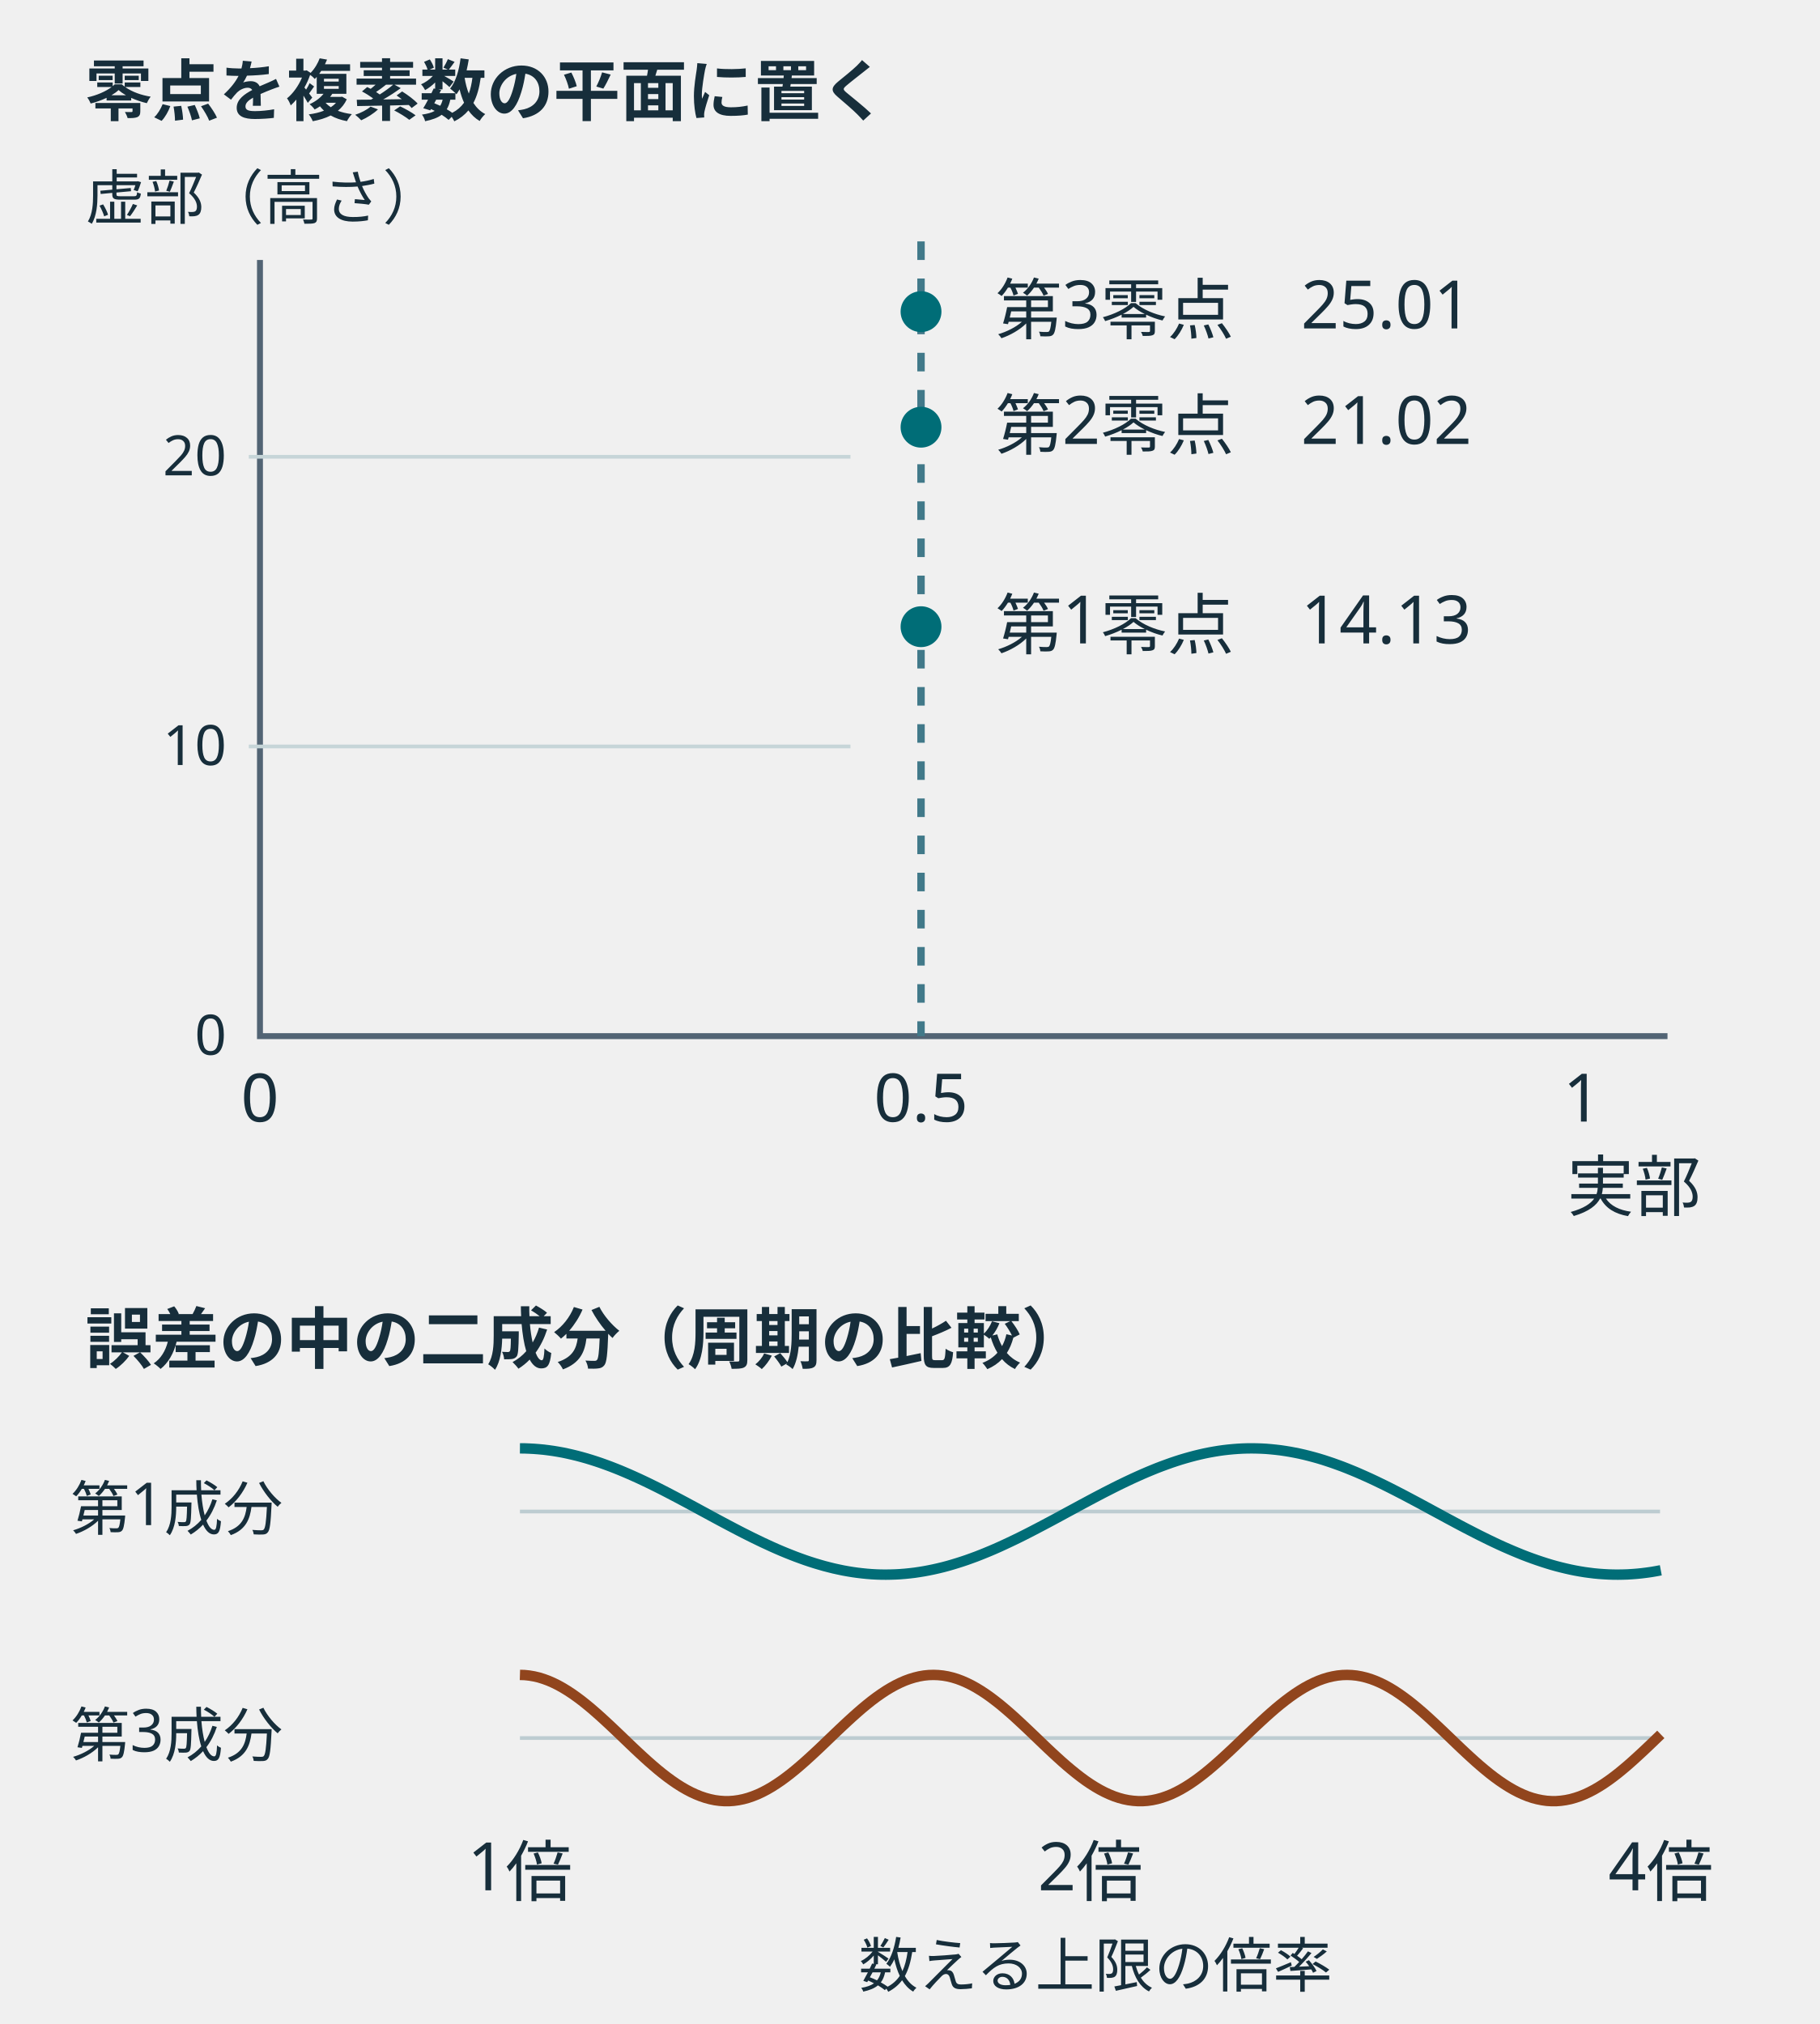
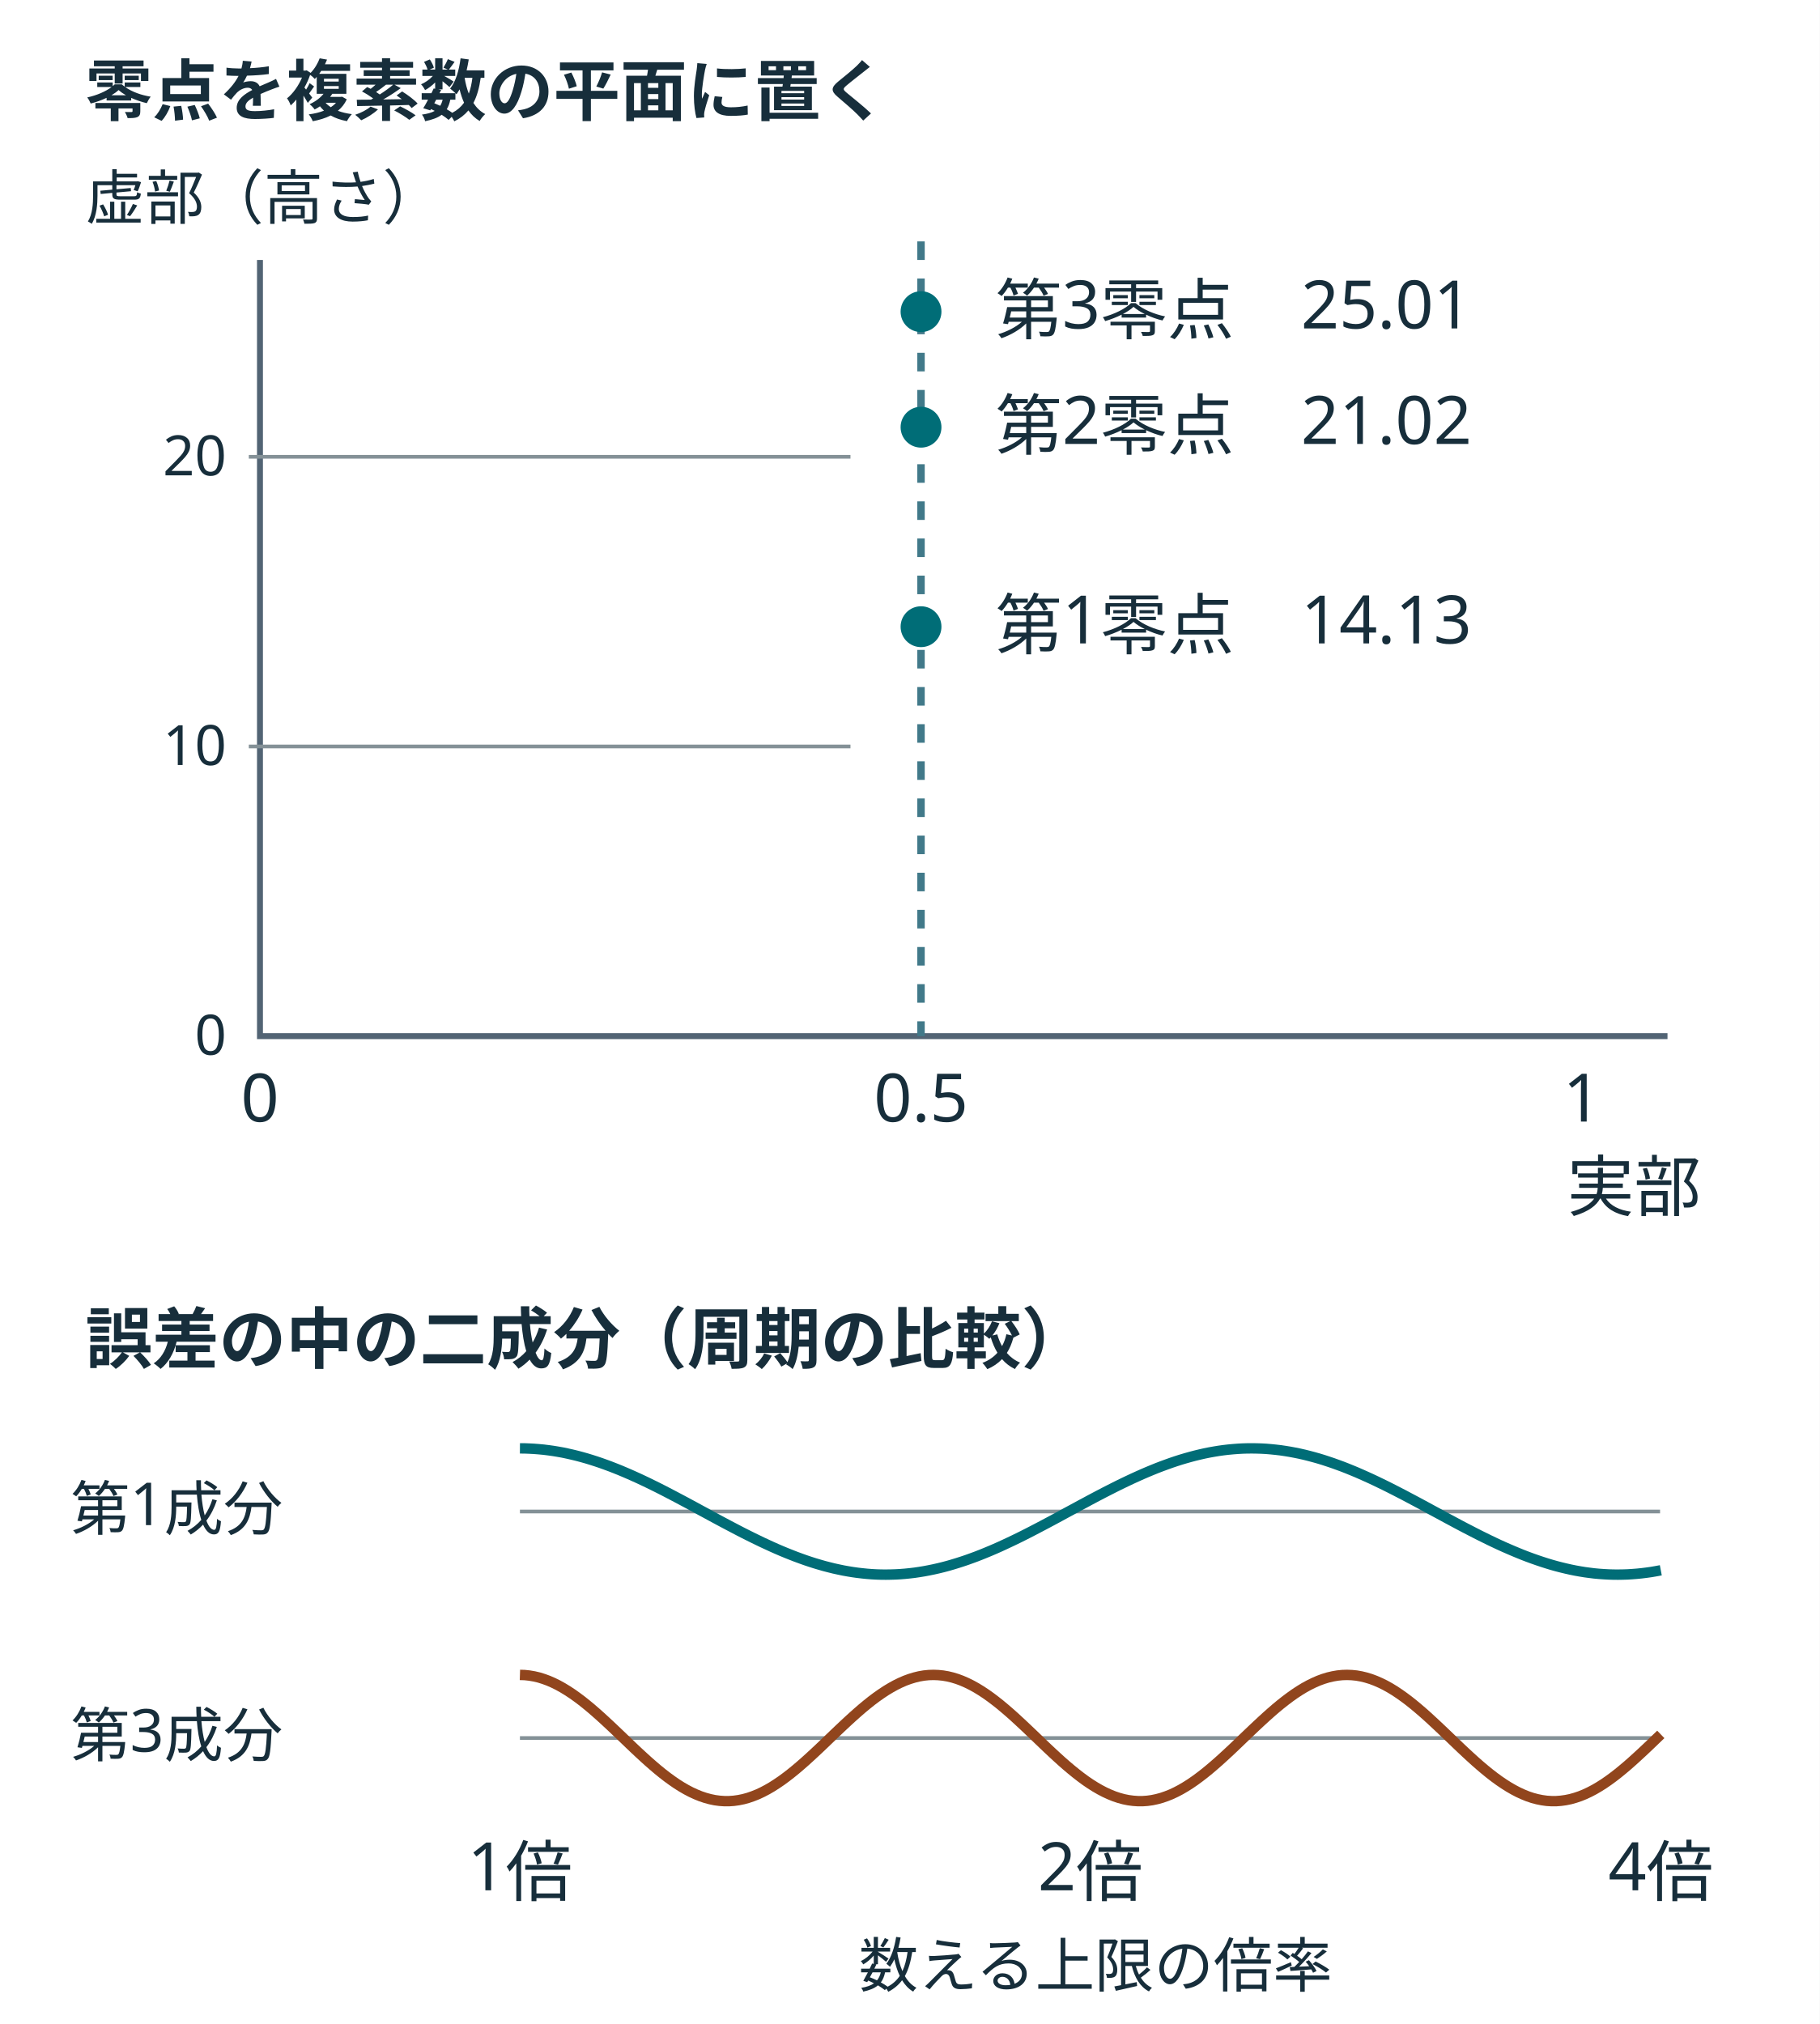
<svg xmlns="http://www.w3.org/2000/svg" width="490" height="545" viewBox="0 0 490 545" role="img" aria-labelledby="zt zd">
+   <rect width="100%" height="100%" fill="#fff" />
  <g font-family="system-ui, sans-serif" font-size="18" fill="#172e3b">
    <text x="23" y="31" font-weight="700">零点を複素数の平面に置く</text>
    <text x="23" y="59" font-size="16">虚部（高さ）</text>
    <path d="M70 70V279H449" fill="none" stroke="#526474" stroke-width="1.6" />
    <path d="M248 65V279" fill="none" stroke="#417989" stroke-width="2" stroke-dasharray="5 5" />
    <text x="61" y="284" text-anchor="end" font-size="15">0</text>
    <text x="61" y="206" text-anchor="end" font-size="15">10</text>
    <text x="61" y="128" text-anchor="end" font-size="15">20</text>
-     <path d="M67 201.00H229" fill="none" stroke="#c6d5d8" />
-     <path d="M67 123.00H229" fill="none" stroke="#c6d5d8" />
+     <path d="M67 201.00H229" fill="none" stroke="#849197" />
+     <path d="M67 123.00H229" fill="none" stroke="#849197" />
    <text x="70" y="302" text-anchor="middle">0</text>
    <text x="248" y="302" text-anchor="middle">0.5</text>
    <text x="426" y="302" text-anchor="middle">1</text>
    <text x="422" y="326">実部</text>
    <circle cx="248" cy="168.75" r="5.5" fill="#006d77" />
    <text x="268" y="174.75">第1零点　14.13</text>
    <circle cx="248" cy="115.03" r="5.5" fill="#006d77" />
    <text x="268" y="121.03">第2零点　21.02</text>
    <circle cx="248" cy="83.92" r="5.5" fill="#006d77" />
    <text x="268" y="89.92">第3零点　25.01</text>
    <text x="23" y="367" font-weight="700">誤差の中の二成分（周期の比較）</text>
    <text x="19" y="412" font-size="16">第1成分</text>
-     <path d="M140 407H447" stroke="#bdccd1" />
+     <path d="M140 407H447" stroke="#849197" />
    <polyline points="140.00,390.00 141.28,390.01 142.56,390.06 143.84,390.13 145.12,390.23 146.40,390.35 147.68,390.51 148.96,390.69 150.24,390.90 151.52,391.13 152.80,391.40 154.08,391.69 155.36,392.00 156.64,392.34 157.92,392.70 159.20,393.09 160.48,393.50 161.76,393.93 163.04,394.39 164.32,394.86 165.60,395.36 166.88,395.87 168.16,396.41 169.44,396.96 170.72,397.53 172.00,398.11 173.28,398.71 174.56,399.32 175.84,399.95 177.12,400.58 178.40,401.23 179.68,401.89 180.96,402.56 182.24,403.23 183.52,403.91 184.80,404.59 186.08,405.28 187.36,405.97 188.64,406.67 189.92,407.36 191.20,408.06 192.48,408.75 193.76,409.44 195.04,410.12 196.32,410.80 197.60,411.47 198.88,412.14 200.16,412.80 201.44,413.44 202.72,414.08 204.00,414.70 205.28,415.32 206.56,415.91 207.84,416.50 209.12,417.07 210.40,417.62 211.68,418.15 212.96,418.66 214.24,419.16 215.52,419.63 216.80,420.09 218.08,420.52 219.36,420.93 220.64,421.31 221.92,421.68 223.20,422.01 224.48,422.33 225.76,422.61 227.04,422.88 228.32,423.11 229.60,423.32 230.88,423.50 232.16,423.65 233.44,423.78 234.72,423.88 236.00,423.95 237.28,423.99 238.56,424.00 239.84,423.98 241.12,423.94 242.40,423.87 243.68,423.77 244.96,423.64 246.24,423.49 247.52,423.30 248.80,423.09 250.08,422.85 251.36,422.59 252.64,422.30 253.92,421.99 255.20,421.65 256.48,421.28 257.76,420.89 259.04,420.48 260.32,420.05 261.60,419.59 262.88,419.12 264.16,418.62 265.44,418.10 266.72,417.57 268.00,417.02 269.28,416.45 270.56,415.86 271.84,415.26 273.12,414.65 274.40,414.03 275.68,413.39 276.96,412.74 278.24,412.08 279.52,411.41 280.80,410.74 282.08,410.06 283.36,409.38 284.64,408.69 285.92,408.00 287.20,407.30 288.48,406.61 289.76,405.92 291.04,405.22 292.32,404.54 293.60,403.85 294.88,403.17 296.16,402.50 297.44,401.83 298.72,401.18 300.00,400.53 301.28,399.89 302.56,399.27 303.84,398.66 305.12,398.06 306.40,397.48 307.68,396.91 308.96,396.36 310.24,395.83 311.52,395.31 312.80,394.82 314.08,394.35 315.36,393.89 316.64,393.46 317.92,393.05 319.20,392.67 320.48,392.31 321.76,391.97 323.04,391.66 324.32,391.37 325.60,391.11 326.88,390.88 328.16,390.67 329.44,390.49 330.72,390.34 332.00,390.22 333.28,390.12 334.56,390.05 335.84,390.01 337.12,390.00 338.40,390.02 339.68,390.06 340.96,390.13 342.24,390.24 343.52,390.37 344.80,390.52 346.08,390.71 347.36,390.92 348.64,391.16 349.92,391.42 351.20,391.71 352.48,392.03 353.76,392.37 355.04,392.73 356.32,393.12 357.60,393.54 358.88,393.97 360.16,394.43 361.44,394.90 362.72,395.40 364.00,395.92 365.28,396.45 366.56,397.01 367.84,397.58 369.12,398.16 370.40,398.76 371.68,399.38 372.96,400.00 374.24,400.64 375.52,401.29 376.80,401.95 378.08,402.61 379.36,403.29 380.64,403.97 381.92,404.65 383.20,405.34 384.48,406.03 385.76,406.73 387.04,407.42 388.32,408.11 389.60,408.81 390.88,409.49 392.16,410.18 393.44,410.86 394.72,411.53 396.00,412.19 397.28,412.85 398.56,413.50 399.84,414.13 401.12,414.76 402.40,415.37 403.68,415.97 404.96,416.55 406.24,417.11 407.52,417.66 408.80,418.19 410.08,418.71 411.36,419.20 412.64,419.67 413.92,420.12 415.20,420.55 416.48,420.96 417.76,421.35 419.04,421.71 420.32,422.04 421.60,422.35 422.88,422.64 424.16,422.90 425.44,423.13 426.72,423.34 428.00,423.51 429.28,423.67 430.56,423.79 431.84,423.88 433.12,423.95 434.40,423.99 435.68,424.00 436.96,423.98 438.24,423.94 439.52,423.86 440.80,423.76 442.08,423.63 443.36,423.47 444.64,423.29 445.92,423.07 447.20,422.83" fill="none" stroke="#006d77" stroke-width="2.8" />
    <text x="19" y="473" font-size="16">第3成分</text>
-     <path d="M140 468H447" stroke="#bdccd1" />
+     <path d="M140 468H447" stroke="#849197" />
    <polyline points="140.00,451.00 141.28,451.04 142.56,451.18 143.84,451.40 145.12,451.70 146.40,452.10 147.68,452.57 148.96,453.13 150.24,453.76 151.52,454.47 152.80,455.25 154.08,456.09 155.36,457.00 156.64,457.96 157.92,458.98 159.20,460.04 160.48,461.15 161.76,462.29 163.04,463.46 164.32,464.65 165.60,465.86 166.88,467.08 168.16,468.31 169.44,469.54 170.72,470.76 172.00,471.96 173.28,473.14 174.56,474.30 175.84,475.42 177.12,476.51 178.40,477.55 179.68,478.54 180.96,479.47 182.24,480.35 183.52,481.16 184.80,481.90 186.08,482.57 187.36,483.16 188.64,483.68 189.92,484.11 191.20,484.46 192.48,484.73 193.76,484.90 195.04,484.99 196.32,484.99 197.60,484.90 198.88,484.72 200.16,484.46 201.44,484.11 202.72,483.67 204.00,483.16 205.28,482.56 206.56,481.89 207.84,481.15 209.12,480.33 210.40,479.46 211.68,478.52 212.96,477.53 214.24,476.49 215.52,475.40 216.80,474.28 218.08,473.12 219.36,471.94 220.64,470.74 221.92,469.52 223.20,468.29 224.48,467.06 225.76,465.84 227.04,464.63 228.32,463.44 229.60,462.27 230.88,461.13 232.16,460.02 233.44,458.96 234.72,457.94 236.00,456.98 237.28,456.08 238.56,455.23 239.84,454.46 241.12,453.75 242.40,453.12 243.68,452.56 244.96,452.09 246.24,451.70 247.52,451.39 248.80,451.17 250.08,451.04 251.36,451.00 252.64,451.05 253.92,451.18 255.20,451.40 256.48,451.71 257.76,452.10 259.04,452.58 260.32,453.14 261.60,453.77 262.88,454.48 264.16,455.26 265.44,456.10 266.72,457.01 268.00,457.98 269.28,458.99 270.56,460.06 271.84,461.16 273.12,462.30 274.40,463.48 275.68,464.67 276.96,465.88 278.24,467.10 279.52,468.33 280.80,469.56 282.08,470.78 283.36,471.98 284.64,473.16 285.92,474.32 287.20,475.44 288.48,476.52 289.76,477.56 291.04,478.55 292.32,479.49 293.60,480.36 294.88,481.17 296.16,481.91 297.44,482.58 298.72,483.17 300.00,483.69 301.28,484.12 302.56,484.47 303.84,484.73 305.12,484.90 306.40,484.99 307.68,484.99 308.96,484.90 310.24,484.72 311.52,484.45 312.80,484.10 314.08,483.66 315.36,483.15 316.64,482.55 317.92,481.88 319.20,481.13 320.48,480.32 321.76,479.44 323.04,478.50 324.32,477.51 325.60,476.47 326.88,475.38 328.16,474.26 329.44,473.10 330.72,471.92 332.00,470.72 333.28,469.50 334.56,468.27 335.84,467.04 337.12,465.82 338.40,464.61 339.68,463.42 340.96,462.25 342.24,461.11 343.52,460.00 344.80,458.94 346.08,457.93 347.36,456.97 348.64,456.06 349.92,455.22 351.20,454.44 352.48,453.74 353.76,453.11 355.04,452.55 356.32,452.08 357.60,451.69 358.88,451.39 360.16,451.17 361.44,451.04 362.72,451.00 364.00,451.05 365.28,451.18 366.56,451.41 367.84,451.72 369.12,452.11 370.40,452.59 371.68,453.15 372.96,453.78 374.24,454.49 375.52,455.27 376.80,456.12 378.08,457.03 379.36,457.99 380.64,459.01 381.92,460.08 383.20,461.18 384.48,462.32 385.76,463.50 387.04,464.69 388.32,465.90 389.60,467.12 390.88,468.35 392.16,469.58 393.44,470.80 394.72,472.00 396.00,473.18 397.28,474.34 398.56,475.46 399.84,476.54 401.12,477.58 402.40,478.57 403.68,479.50 404.96,480.37 406.24,481.18 407.52,481.92 408.80,482.59 410.08,483.18 411.36,483.70 412.64,484.13 413.92,484.47 415.20,484.73 416.48,484.91 417.76,484.99 419.04,484.99 420.32,484.89 421.60,484.71 422.88,484.45 424.16,484.09 425.44,483.66 426.72,483.14 428.00,482.54 429.28,481.87 430.56,481.12 431.84,480.31 433.12,479.43 434.40,478.49 435.68,477.50 436.96,476.45 438.24,475.37 439.52,474.24 440.80,473.08 442.08,471.90 443.36,470.70 444.64,469.48 445.92,468.25 447.20,467.02" fill="none" stroke="#91451d" stroke-width="2.8" />
    <text x="140" y="509" text-anchor="middle">1倍</text>
    <text x="293.6" y="509" text-anchor="middle">2倍</text>
    <text x="447.2" y="509" text-anchor="middle">4倍</text>
    <text x="295" y="535" text-anchor="middle" font-size="16">数える上限の倍率</text>
  </g>
</svg>
